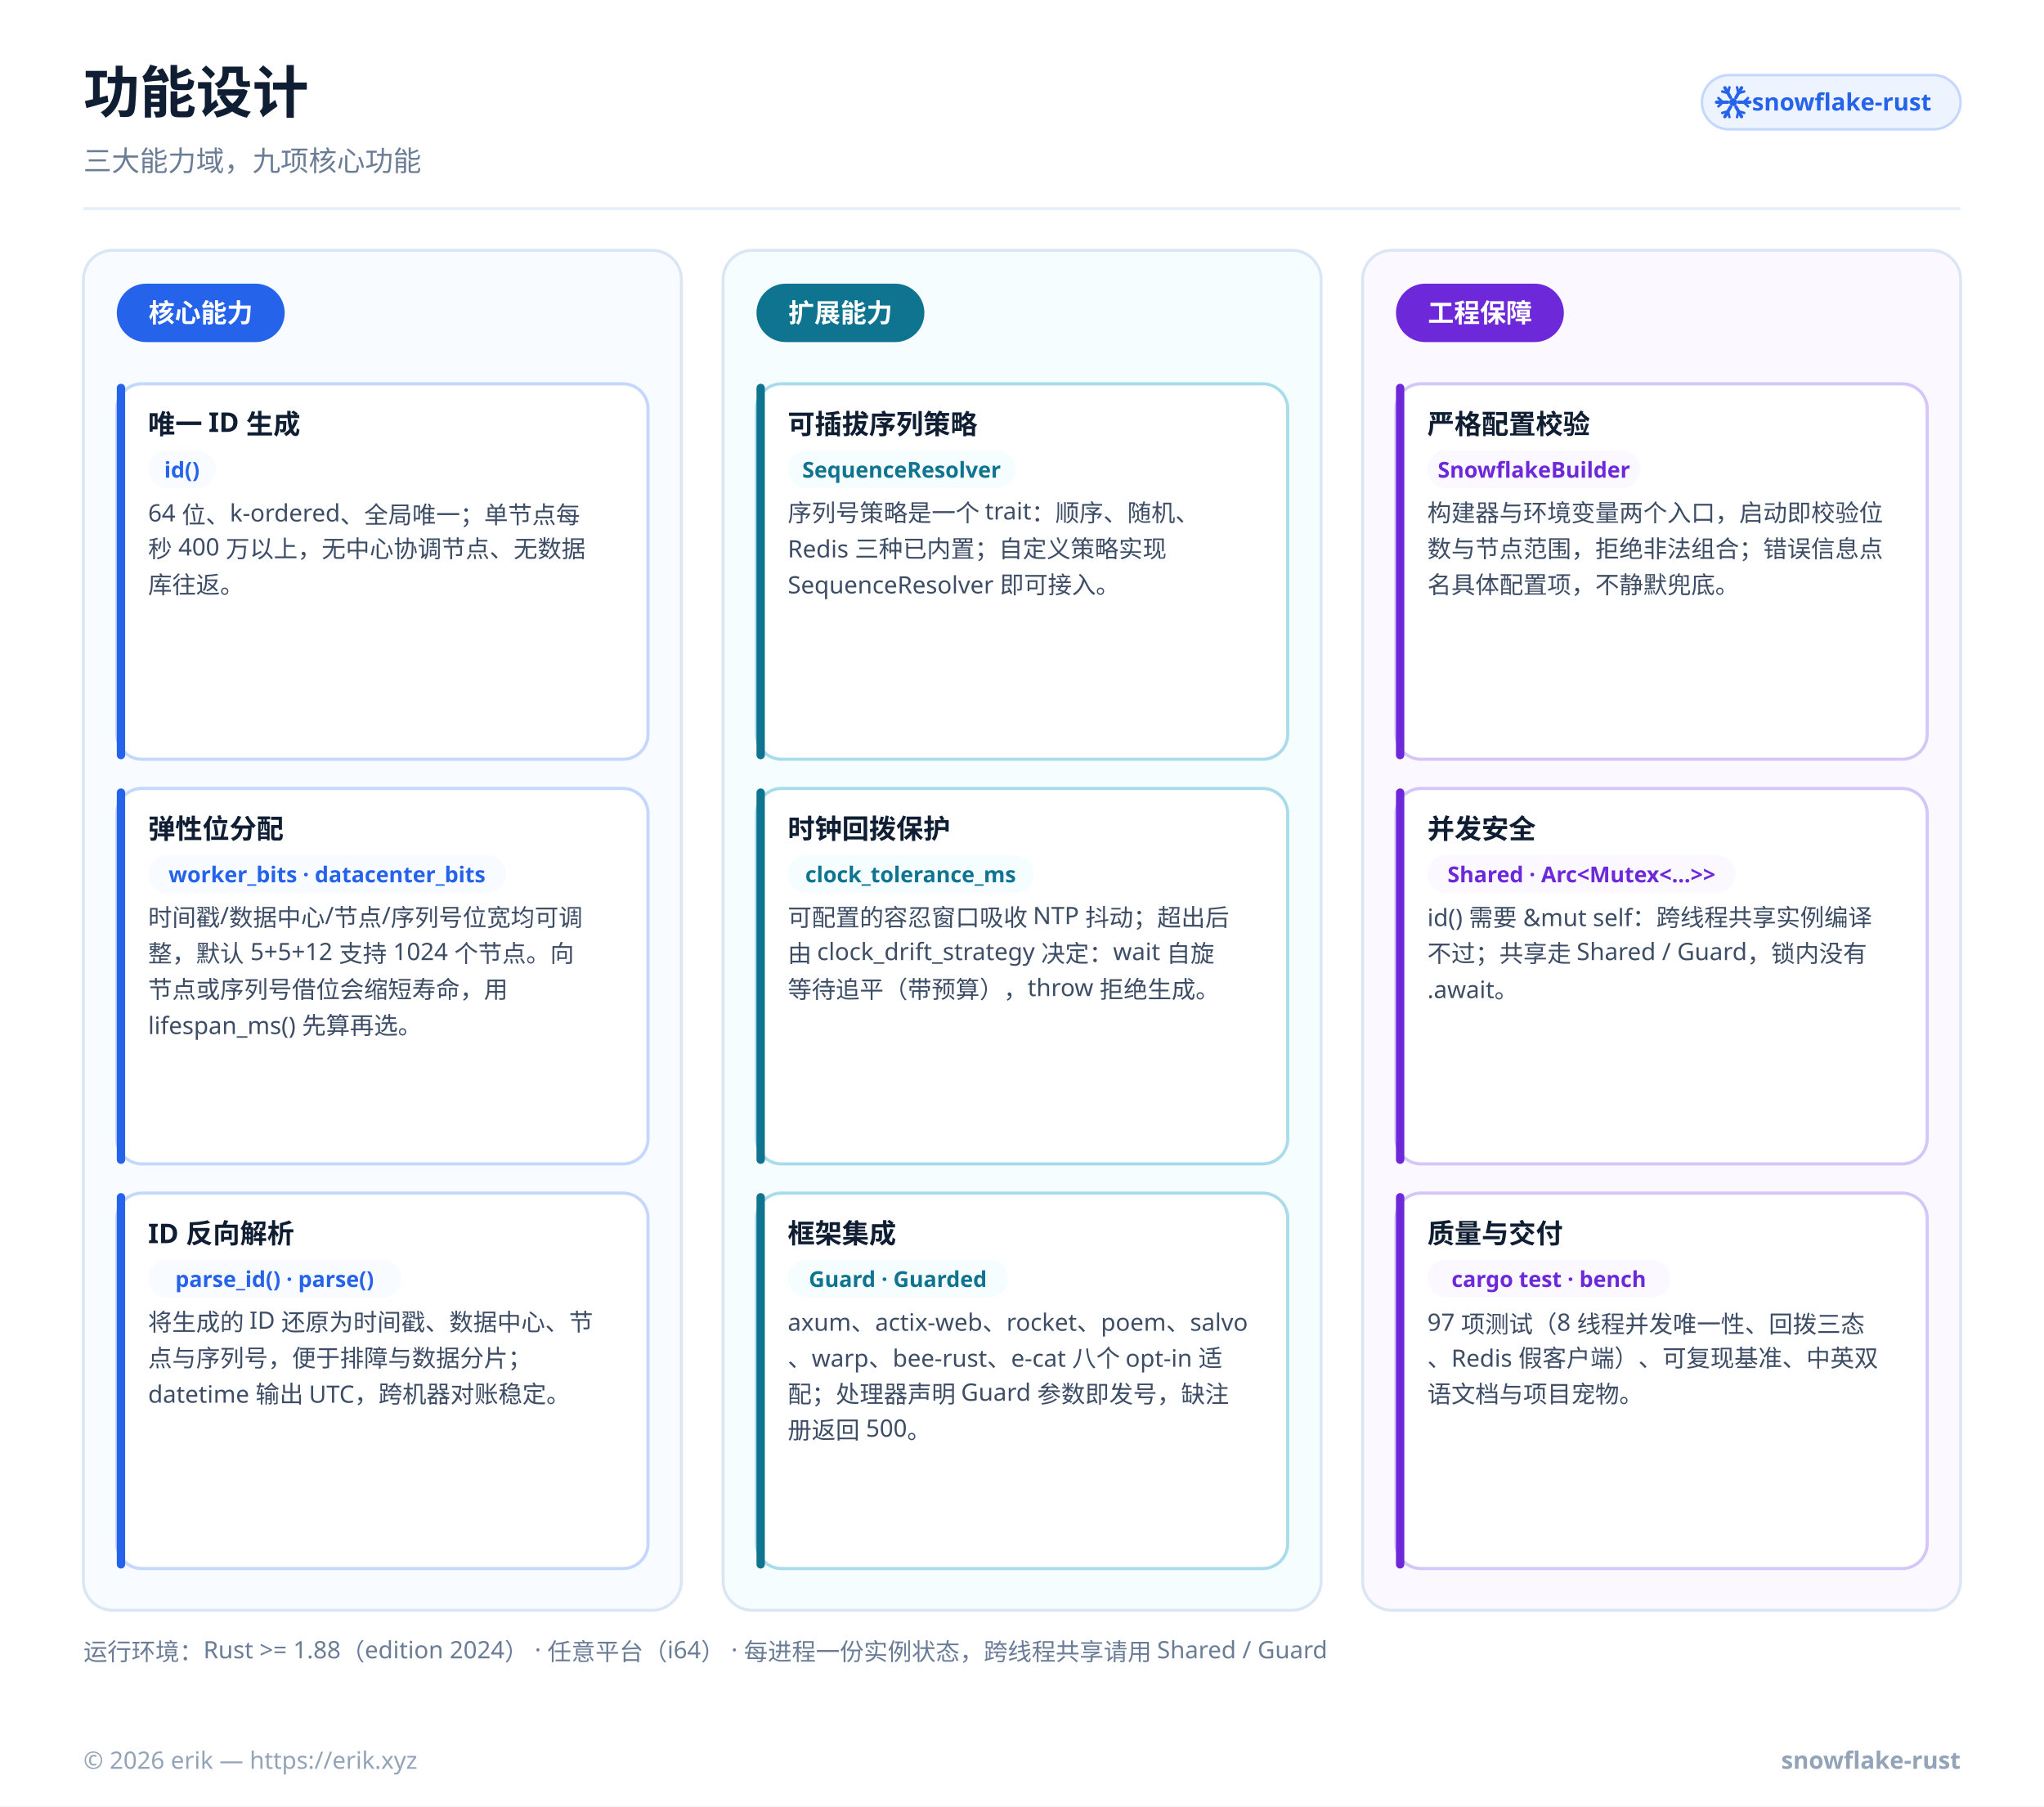
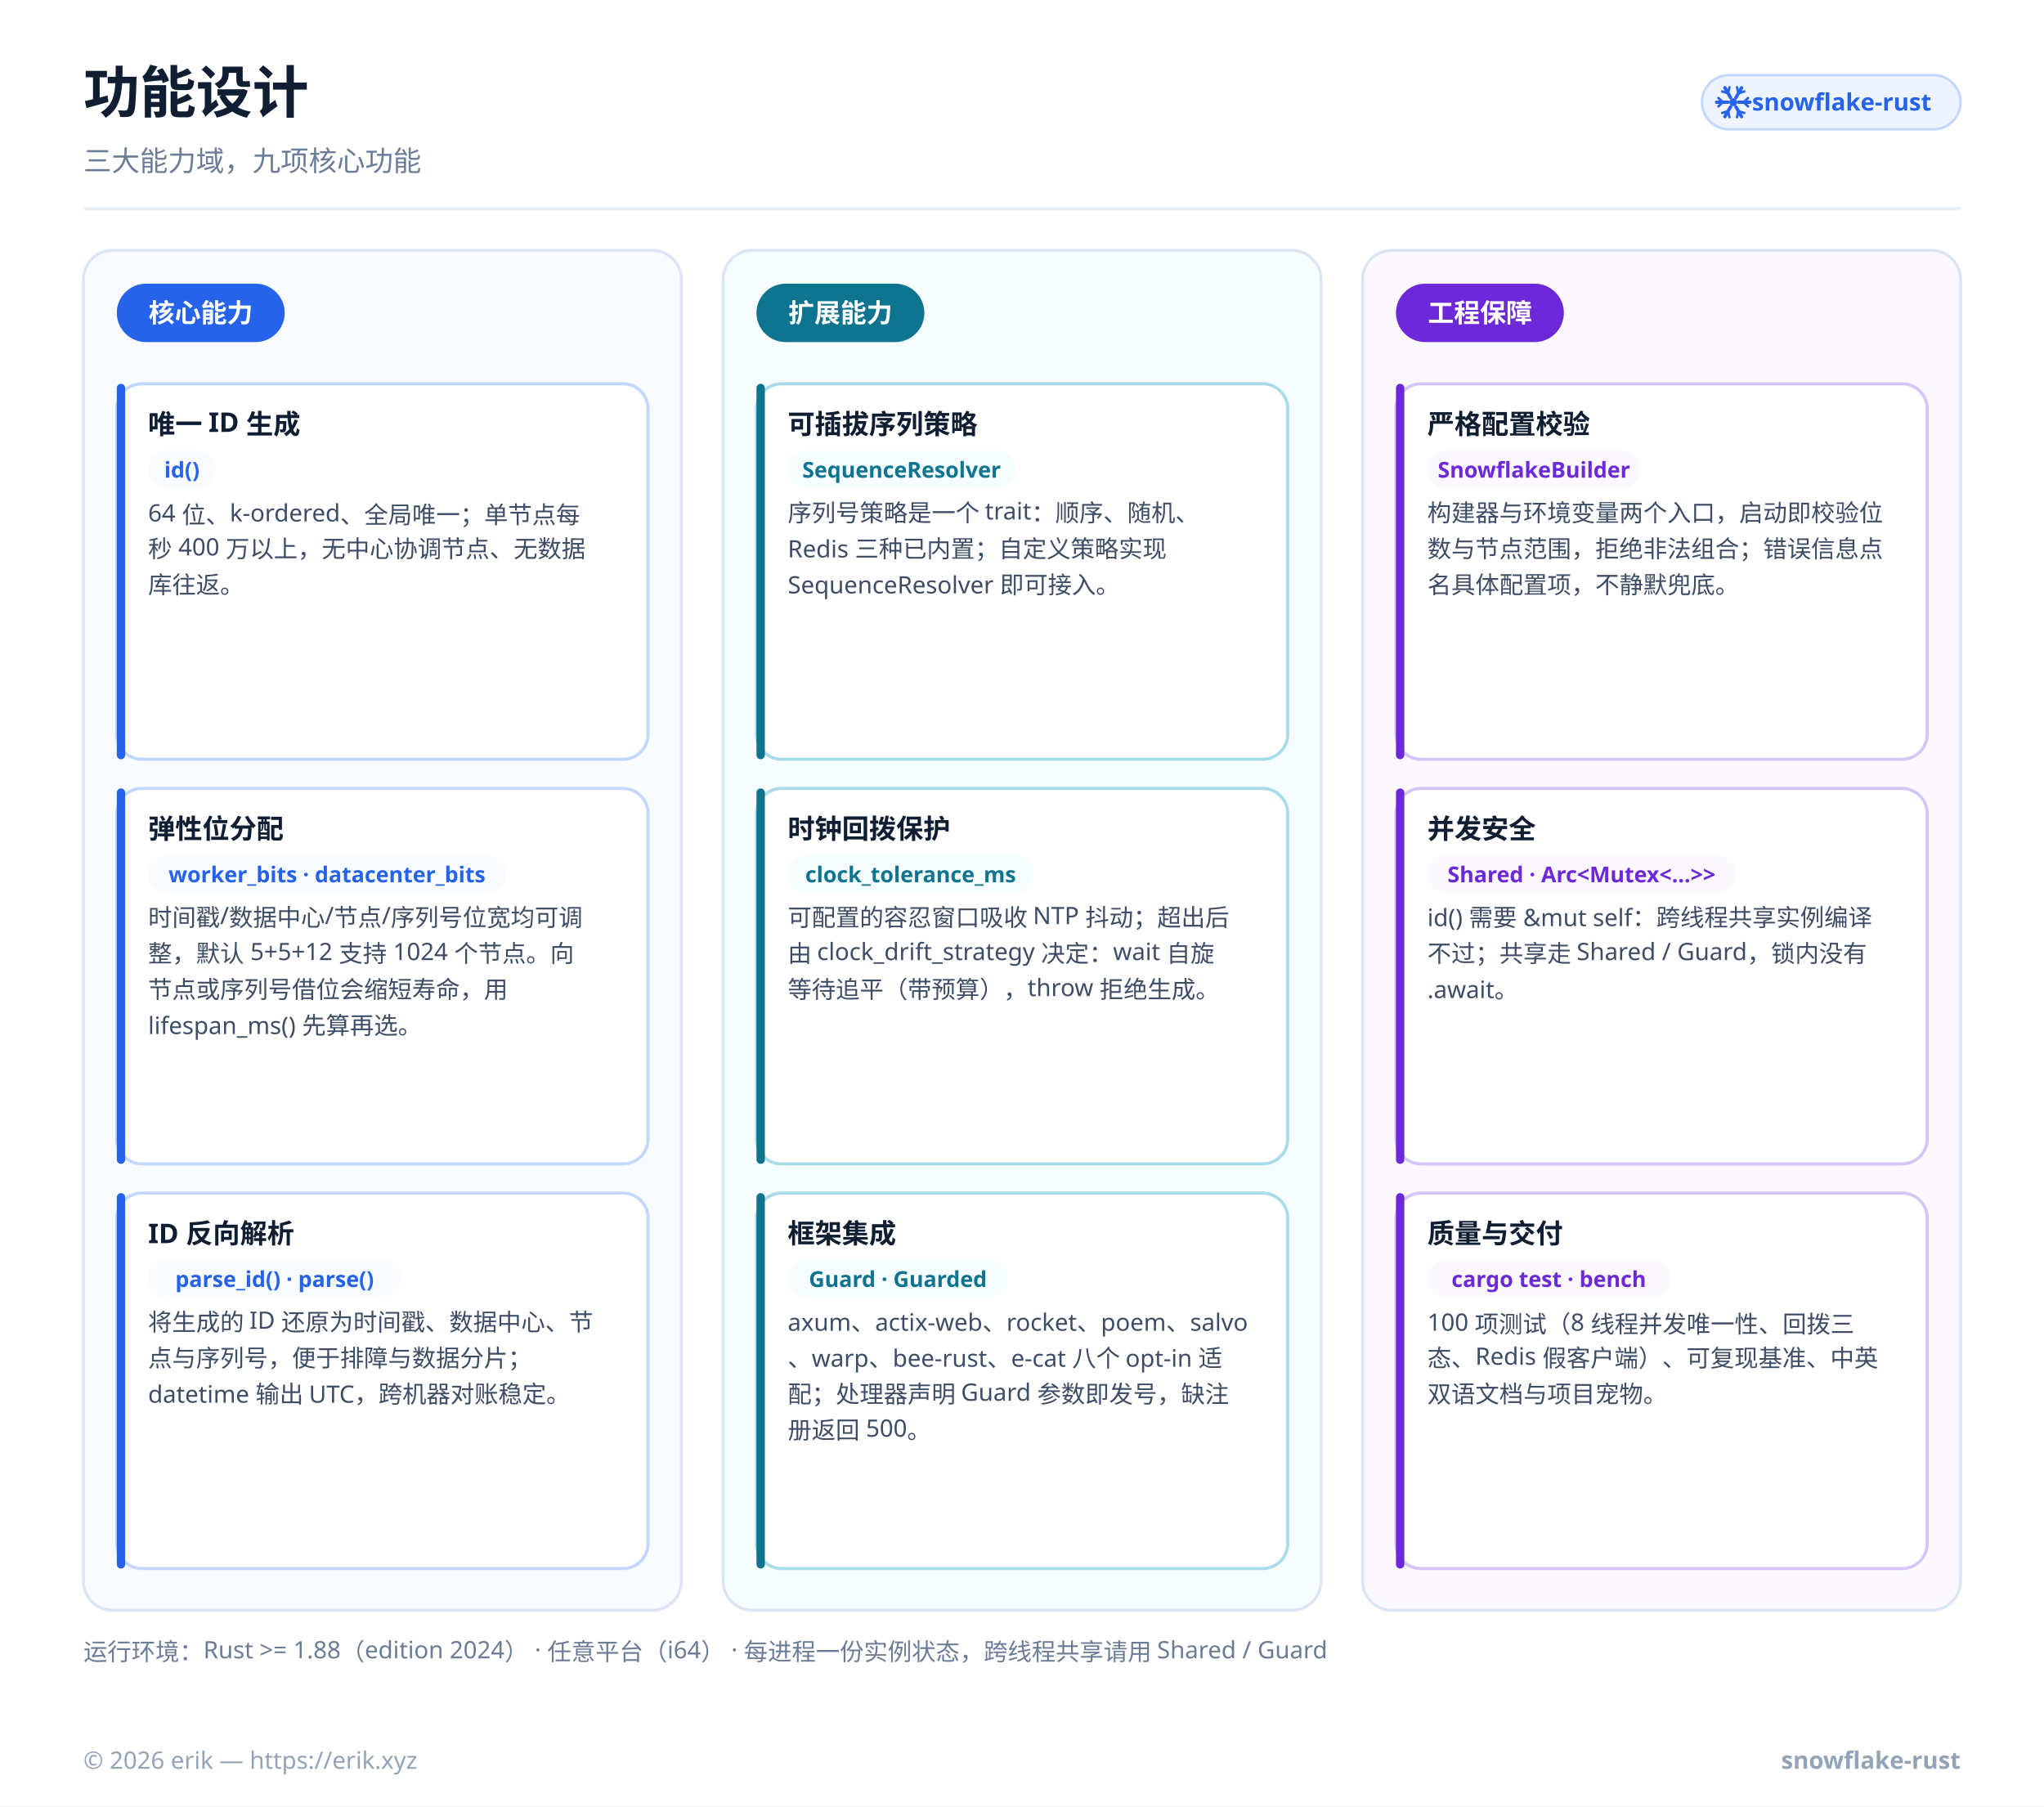
- <svg xmlns="http://www.w3.org/2000/svg" viewBox="0 0 980 866" width="980" height="866" role="img" font-family="-apple-system, BlinkMacSystemFont, 'Segoe UI', 'Noto Sans', 'PingFang SC', 'Hiragino Sans', 'Yu Gothic', 'Malgun Gothic', Roboto, 'Noto Sans CJK SC', 'Source Han Sans SC', 'Microsoft YaHei', 'Kohinoor Devanagari', 'Devanagari Sangam MN', 'Nirmala UI', 'Noto Sans Devanagari', 'Bangla MN', 'Bangla Sangam MN', 'Noto Sans Bengali', 'Geeza Pro', 'Noto Sans Arabic', Arial, sans-serif">
+ <svg xmlns="http://www.w3.org/2000/svg" viewBox="0 0 980 866" width="980" height="866" role="img" font-family="'Noto Sans', 'Noto Sans CJK SC', 'Source Han Sans SC', 'Noto Sans Devanagari', 'Noto Sans Bengali', 'Noto Sans Arabic', 'DejaVu Sans', sans-serif">
  <defs>
</defs>
  <rect width="980" height="866" fill="#ffffff" />
  <text x="40" y="54" font-size="27.0" fill="#0f1e33" font-weight="700">功能设计</text>
  <text x="40" y="82" font-size="13.5" fill="#6b7c96" font-weight="400">三大能力域，九项核心功能</text>
  <line x1="40.0" y1="100.0" x2="940.0" y2="100.0" stroke="#e8eefa" stroke-width="1.5" stroke-linecap="butt" />
  <rect x="816.0" y="36.0" width="124.0" height="26.0" rx="13" fill="#eef4ff" stroke="#c3d7ff" stroke-width="1.2" />
  <circle cx="831.0" cy="49.0" r="1.9" fill="#2563eb" />
  <g transform="rotate(0 831.0 49.0)">
    <line x1="833.6" y1="49.0" x2="839.0" y2="49.0" stroke="#2563eb" stroke-width="1.6" stroke-linecap="round" />
    <line x1="836.0" y1="49.0" x2="838.1" y2="47.0" stroke="#2563eb" stroke-width="1.20" stroke-linecap="round" />
    <line x1="836.0" y1="49.0" x2="838.1" y2="51.0" stroke="#2563eb" stroke-width="1.20" stroke-linecap="round" />
  </g>
  <g transform="rotate(60 831.0 49.0)">
    <line x1="833.6" y1="49.0" x2="839.0" y2="49.0" stroke="#2563eb" stroke-width="1.6" stroke-linecap="round" />
    <line x1="836.0" y1="49.0" x2="838.1" y2="47.0" stroke="#2563eb" stroke-width="1.20" stroke-linecap="round" />
    <line x1="836.0" y1="49.0" x2="838.1" y2="51.0" stroke="#2563eb" stroke-width="1.20" stroke-linecap="round" />
  </g>
  <g transform="rotate(120 831.0 49.0)">
    <line x1="833.6" y1="49.0" x2="839.0" y2="49.0" stroke="#2563eb" stroke-width="1.6" stroke-linecap="round" />
    <line x1="836.0" y1="49.0" x2="838.1" y2="47.0" stroke="#2563eb" stroke-width="1.20" stroke-linecap="round" />
    <line x1="836.0" y1="49.0" x2="838.1" y2="51.0" stroke="#2563eb" stroke-width="1.20" stroke-linecap="round" />
  </g>
  <g transform="rotate(180 831.0 49.0)">
    <line x1="833.6" y1="49.0" x2="839.0" y2="49.0" stroke="#2563eb" stroke-width="1.6" stroke-linecap="round" />
    <line x1="836.0" y1="49.0" x2="838.1" y2="47.0" stroke="#2563eb" stroke-width="1.20" stroke-linecap="round" />
    <line x1="836.0" y1="49.0" x2="838.1" y2="51.0" stroke="#2563eb" stroke-width="1.20" stroke-linecap="round" />
  </g>
  <g transform="rotate(240 831.0 49.0)">
    <line x1="833.6" y1="49.0" x2="839.0" y2="49.0" stroke="#2563eb" stroke-width="1.6" stroke-linecap="round" />
    <line x1="836.0" y1="49.0" x2="838.1" y2="47.0" stroke="#2563eb" stroke-width="1.20" stroke-linecap="round" />
    <line x1="836.0" y1="49.0" x2="838.1" y2="51.0" stroke="#2563eb" stroke-width="1.20" stroke-linecap="round" />
  </g>
  <g transform="rotate(300 831.0 49.0)">
    <line x1="833.6" y1="49.0" x2="839.0" y2="49.0" stroke="#2563eb" stroke-width="1.6" stroke-linecap="round" />
    <line x1="836.0" y1="49.0" x2="838.1" y2="47.0" stroke="#2563eb" stroke-width="1.20" stroke-linecap="round" />
    <line x1="836.0" y1="49.0" x2="838.1" y2="51.0" stroke="#2563eb" stroke-width="1.20" stroke-linecap="round" />
  </g>
  <text x="883.005" y="53" font-size="11.5" fill="#2563eb" font-weight="600" text-anchor="middle">snowflake-rust</text>
  <rect x="40.0" y="120.0" width="286.7" height="652.0" rx="14" fill="#f8fbff" stroke="#dbe6f5" stroke-width="1.4" />
  <rect x="56.0" y="136.0" width="80.5" height="28.0" rx="14.0" fill="#2563eb" />
  <text x="96.25" y="154.5" font-size="12.5" fill="#fff" font-weight="600" text-anchor="middle">核心能力</text>
  <rect x="56.0" y="184.0" width="254.7" height="180.0" rx="12" fill="#ffffff" stroke="#c3d7ff" stroke-width="1.5" />
  <rect x="56.0" y="184.0" width="4.0" height="180.0" rx="2" fill="#2563eb" />
  <text x="71.0" y="208" font-size="13.0" fill="#0f1e33" font-weight="700">唯一 ID 生成</text>
  <rect x="71.0" y="216.0" width="32.4" height="18.0" rx="9" fill="#f8fbff" />
  <text x="87.214" y="229" font-size="10.5" fill="#2563eb" font-weight="600" text-anchor="middle">id()</text>
  <text x="71.0" y="250.0" font-size="11.5" fill="#3d4d66" font-weight="400">64 位、k-ordered、全局唯一；单节点每</text>
  <text x="71.0" y="267.25" font-size="11.5" fill="#3d4d66" font-weight="400">秒 400 万以上，无中心协调节点、无数据</text>
  <text x="71.0" y="284.5" font-size="11.5" fill="#3d4d66" font-weight="400">库往返。</text>
  <rect x="56.0" y="378.0" width="254.7" height="180.0" rx="12" fill="#ffffff" stroke="#c3d7ff" stroke-width="1.5" />
  <rect x="56.0" y="378.0" width="4.0" height="180.0" rx="2" fill="#2563eb" />
  <text x="71.0" y="402" font-size="13.0" fill="#0f1e33" font-weight="700">弹性位分配</text>
  <rect x="71.0" y="410.0" width="171.6" height="18.0" rx="9" fill="#f8fbff" />
  <text x="156.781" y="423" font-size="10.5" fill="#2563eb" font-weight="600" text-anchor="middle">worker_bits · datacenter_bits</text>
  <text x="71.0" y="444.0" font-size="11.5" fill="#3d4d66" font-weight="400">时间戳/数据中心/节点/序列号位宽均可调</text>
  <text x="71.0" y="461.25" font-size="11.5" fill="#3d4d66" font-weight="400">整，默认 5+5+12 支持 1024 个节点。向</text>
  <text x="71.0" y="478.5" font-size="11.5" fill="#3d4d66" font-weight="400">节点或序列号借位会缩短寿命，用</text>
  <text x="71.0" y="495.75" font-size="11.5" fill="#3d4d66" font-weight="400">lifespan_ms() 先算再选。</text>
  <rect x="56.0" y="572.0" width="254.7" height="180.0" rx="12" fill="#ffffff" stroke="#c3d7ff" stroke-width="1.5" />
  <rect x="56.0" y="572.0" width="4.0" height="180.0" rx="2" fill="#2563eb" />
  <text x="71.0" y="596" font-size="13.0" fill="#0f1e33" font-weight="700">ID 反向解析</text>
  <rect x="71.0" y="604.0" width="121.3" height="18.0" rx="9" fill="#f8fbff" />
  <text x="131.644" y="617" font-size="10.5" fill="#2563eb" font-weight="600" text-anchor="middle">parse_id() · parse()</text>
  <text x="71.0" y="638.0" font-size="11.5" fill="#3d4d66" font-weight="400">将生成的 ID 还原为时间戳、数据中心、节</text>
  <text x="71.0" y="655.25" font-size="11.5" fill="#3d4d66" font-weight="400">点与序列号，便于排障与数据分片；</text>
  <text x="71.0" y="672.5" font-size="11.5" fill="#3d4d66" font-weight="400">datetime 输出 UTC，跨机器对账稳定。</text>
  <rect x="346.7" y="120.0" width="286.7" height="652.0" rx="14" fill="#f6fdfe" stroke="#dbe6f5" stroke-width="1.4" />
  <rect x="362.7" y="136.0" width="80.5" height="28.0" rx="14.0" fill="#0e7490" />
  <text x="402.917" y="154.5" font-size="12.5" fill="#fff" font-weight="600" text-anchor="middle">扩展能力</text>
  <rect x="362.7" y="184.0" width="254.7" height="180.0" rx="12" fill="#ffffff" stroke="#a9dcea" stroke-width="1.5" />
  <rect x="362.7" y="184.0" width="4.0" height="180.0" rx="2" fill="#0e7490" />
  <text x="377.667" y="208" font-size="13.0" fill="#0f1e33" font-weight="700">可插拔序列策略</text>
  <rect x="377.7" y="216.0" width="109.2" height="18.0" rx="9" fill="#f6fdfe" />
  <text x="432.247" y="229" font-size="10.5" fill="#0e7490" font-weight="600" text-anchor="middle">SequenceResolver</text>
  <text x="377.667" y="250.0" font-size="11.5" fill="#3d4d66" font-weight="400">序列号策略是一个 trait：顺序、随机、</text>
  <text x="377.667" y="267.25" font-size="11.5" fill="#3d4d66" font-weight="400">Redis 三种已内置；自定义策略实现</text>
  <text x="377.667" y="284.5" font-size="11.5" fill="#3d4d66" font-weight="400">SequenceResolver 即可接入。</text>
  <rect x="362.7" y="378.0" width="254.7" height="180.0" rx="12" fill="#ffffff" stroke="#a9dcea" stroke-width="1.5" />
  <rect x="362.7" y="378.0" width="4.0" height="180.0" rx="2" fill="#0e7490" />
  <text x="377.667" y="402" font-size="13.0" fill="#0f1e33" font-weight="700">时钟回拨保护</text>
  <rect x="377.7" y="410.0" width="117.9" height="18.0" rx="9" fill="#f6fdfe" />
  <text x="436.602" y="423" font-size="10.5" fill="#0e7490" font-weight="600" text-anchor="middle">clock_tolerance_ms</text>
  <text x="377.667" y="444.0" font-size="11.5" fill="#3d4d66" font-weight="400">可配置的容忍窗口吸收 NTP 抖动；超出后</text>
  <text x="377.667" y="461.25" font-size="11.5" fill="#3d4d66" font-weight="400">由 clock_drift_strategy 决定：wait 自旋</text>
  <text x="377.667" y="478.5" font-size="11.5" fill="#3d4d66" font-weight="400">等待追平（带预算），throw 拒绝生成。</text>
  <rect x="362.7" y="572.0" width="254.7" height="180.0" rx="12" fill="#ffffff" stroke="#a9dcea" stroke-width="1.5" />
  <rect x="362.7" y="572.0" width="4.0" height="180.0" rx="2" fill="#0e7490" />
  <text x="377.667" y="596" font-size="13.0" fill="#0f1e33" font-weight="700">框架集成</text>
  <rect x="377.7" y="604.0" width="105.6" height="18.0" rx="9" fill="#f6fdfe" />
  <text x="430.483" y="617" font-size="10.5" fill="#0e7490" font-weight="600" text-anchor="middle">Guard · Guarded</text>
  <text x="377.667" y="638.0" font-size="11.5" fill="#3d4d66" font-weight="400">axum、actix-web、rocket、poem、salvo</text>
  <text x="377.667" y="655.25" font-size="11.5" fill="#3d4d66" font-weight="400">、warp、bee-rust、e-cat 八个 opt-in 适</text>
  <text x="377.667" y="672.5" font-size="11.5" fill="#3d4d66" font-weight="400">配；处理器声明 Guard 参数即发号，缺注</text>
  <text x="377.667" y="689.75" font-size="11.5" fill="#3d4d66" font-weight="400">册返回 500。</text>
  <rect x="653.3" y="120.0" width="286.7" height="652.0" rx="14" fill="#fbf9ff" stroke="#dbe6f5" stroke-width="1.4" />
  <rect x="669.3" y="136.0" width="80.5" height="28.0" rx="14.0" fill="#6d28d9" />
  <text x="709.583" y="154.5" font-size="12.5" fill="#fff" font-weight="600" text-anchor="middle">工程保障</text>
  <rect x="669.3" y="184.0" width="254.7" height="180.0" rx="12" fill="#ffffff" stroke="#d5c6fa" stroke-width="1.5" />
  <rect x="669.3" y="184.0" width="4.0" height="180.0" rx="2" fill="#6d28d9" />
  <text x="684.333" y="208" font-size="13.0" fill="#0f1e33" font-weight="700">严格配置校验</text>
  <rect x="684.3" y="216.0" width="102.2" height="18.0" rx="9" fill="#fbf9ff" />
  <text x="735.441" y="229" font-size="10.5" fill="#6d28d9" font-weight="600" text-anchor="middle">SnowflakeBuilder</text>
  <text x="684.333" y="250.0" font-size="11.5" fill="#3d4d66" font-weight="400">构建器与环境变量两个入口，启动即校验位</text>
  <text x="684.333" y="267.25" font-size="11.5" fill="#3d4d66" font-weight="400">数与节点范围，拒绝非法组合；错误信息点</text>
  <text x="684.333" y="284.5" font-size="11.5" fill="#3d4d66" font-weight="400">名具体配置项，不静默兜底。</text>
  <rect x="669.3" y="378.0" width="254.7" height="180.0" rx="12" fill="#ffffff" stroke="#d5c6fa" stroke-width="1.5" />
  <rect x="669.3" y="378.0" width="4.0" height="180.0" rx="2" fill="#6d28d9" />
  <text x="684.333" y="402" font-size="13.0" fill="#0f1e33" font-weight="700">并发安全</text>
  <rect x="684.3" y="410.0" width="147.9" height="18.0" rx="9" fill="#fbf9ff" />
  <text x="758.263" y="423" font-size="10.5" fill="#6d28d9" font-weight="600" text-anchor="middle">Shared · Arc&lt;Mutex&lt;…&gt;&gt;</text>
  <text x="684.333" y="444.0" font-size="11.5" fill="#3d4d66" font-weight="400">id() 需要 &amp;mut self：跨线程共享实例编译</text>
  <text x="684.333" y="461.25" font-size="11.5" fill="#3d4d66" font-weight="400">不过；共享走 Shared / Guard，锁内没有</text>
  <text x="684.333" y="478.5" font-size="11.5" fill="#3d4d66" font-weight="400">.await。</text>
  <rect x="669.3" y="572.0" width="254.7" height="180.0" rx="12" fill="#ffffff" stroke="#d5c6fa" stroke-width="1.5" />
  <rect x="669.3" y="572.0" width="4.0" height="180.0" rx="2" fill="#6d28d9" />
  <text x="684.333" y="596" font-size="13.0" fill="#0f1e33" font-weight="700">质量与交付</text>
  <rect x="684.3" y="604.0" width="116.5" height="18.0" rx="9" fill="#fbf9ff" />
  <text x="742.607" y="617" font-size="10.5" fill="#6d28d9" font-weight="600" text-anchor="middle">cargo test · bench</text>
-   <text x="684.333" y="638.0" font-size="11.5" fill="#3d4d66" font-weight="400">97 项测试（8 线程并发唯一性、回拨三态</text>
-   <text x="684.333" y="655.25" font-size="11.5" fill="#3d4d66" font-weight="400">、Redis 假客户端）、可复现基准、中英双</text>
-   <text x="684.333" y="672.5" font-size="11.5" fill="#3d4d66" font-weight="400">语文档与项目宠物。</text>
+   <text x="684.333" y="638.0" font-size="11.5" fill="#3d4d66" font-weight="400">100 项测试（8 线程并发唯一性、回拨三</text>
+   <text x="684.333" y="655.25" font-size="11.5" fill="#3d4d66" font-weight="400">态、Redis 假客户端）、可复现基准、中英</text>
+   <text x="684.333" y="672.5" font-size="11.5" fill="#3d4d66" font-weight="400">双语文档与项目宠物。</text>
  <text x="40" y="796" font-size="11.5" fill="#6b7c96" font-weight="400">运行环境：Rust &gt;= 1.88（edition 2024） · 任意平台（i64） · 每进程一份实例状态，跨线程共享请用 Shared / Guard</text>
  <text x="40" y="848" font-size="11.5" fill="#93a3b8" font-weight="400">© 2026 erik — https://erik.xyz</text>
  <text x="940" y="848" font-size="11.5" fill="#93a3b8" font-weight="600" text-anchor="end">snowflake-rust</text>
</svg>
